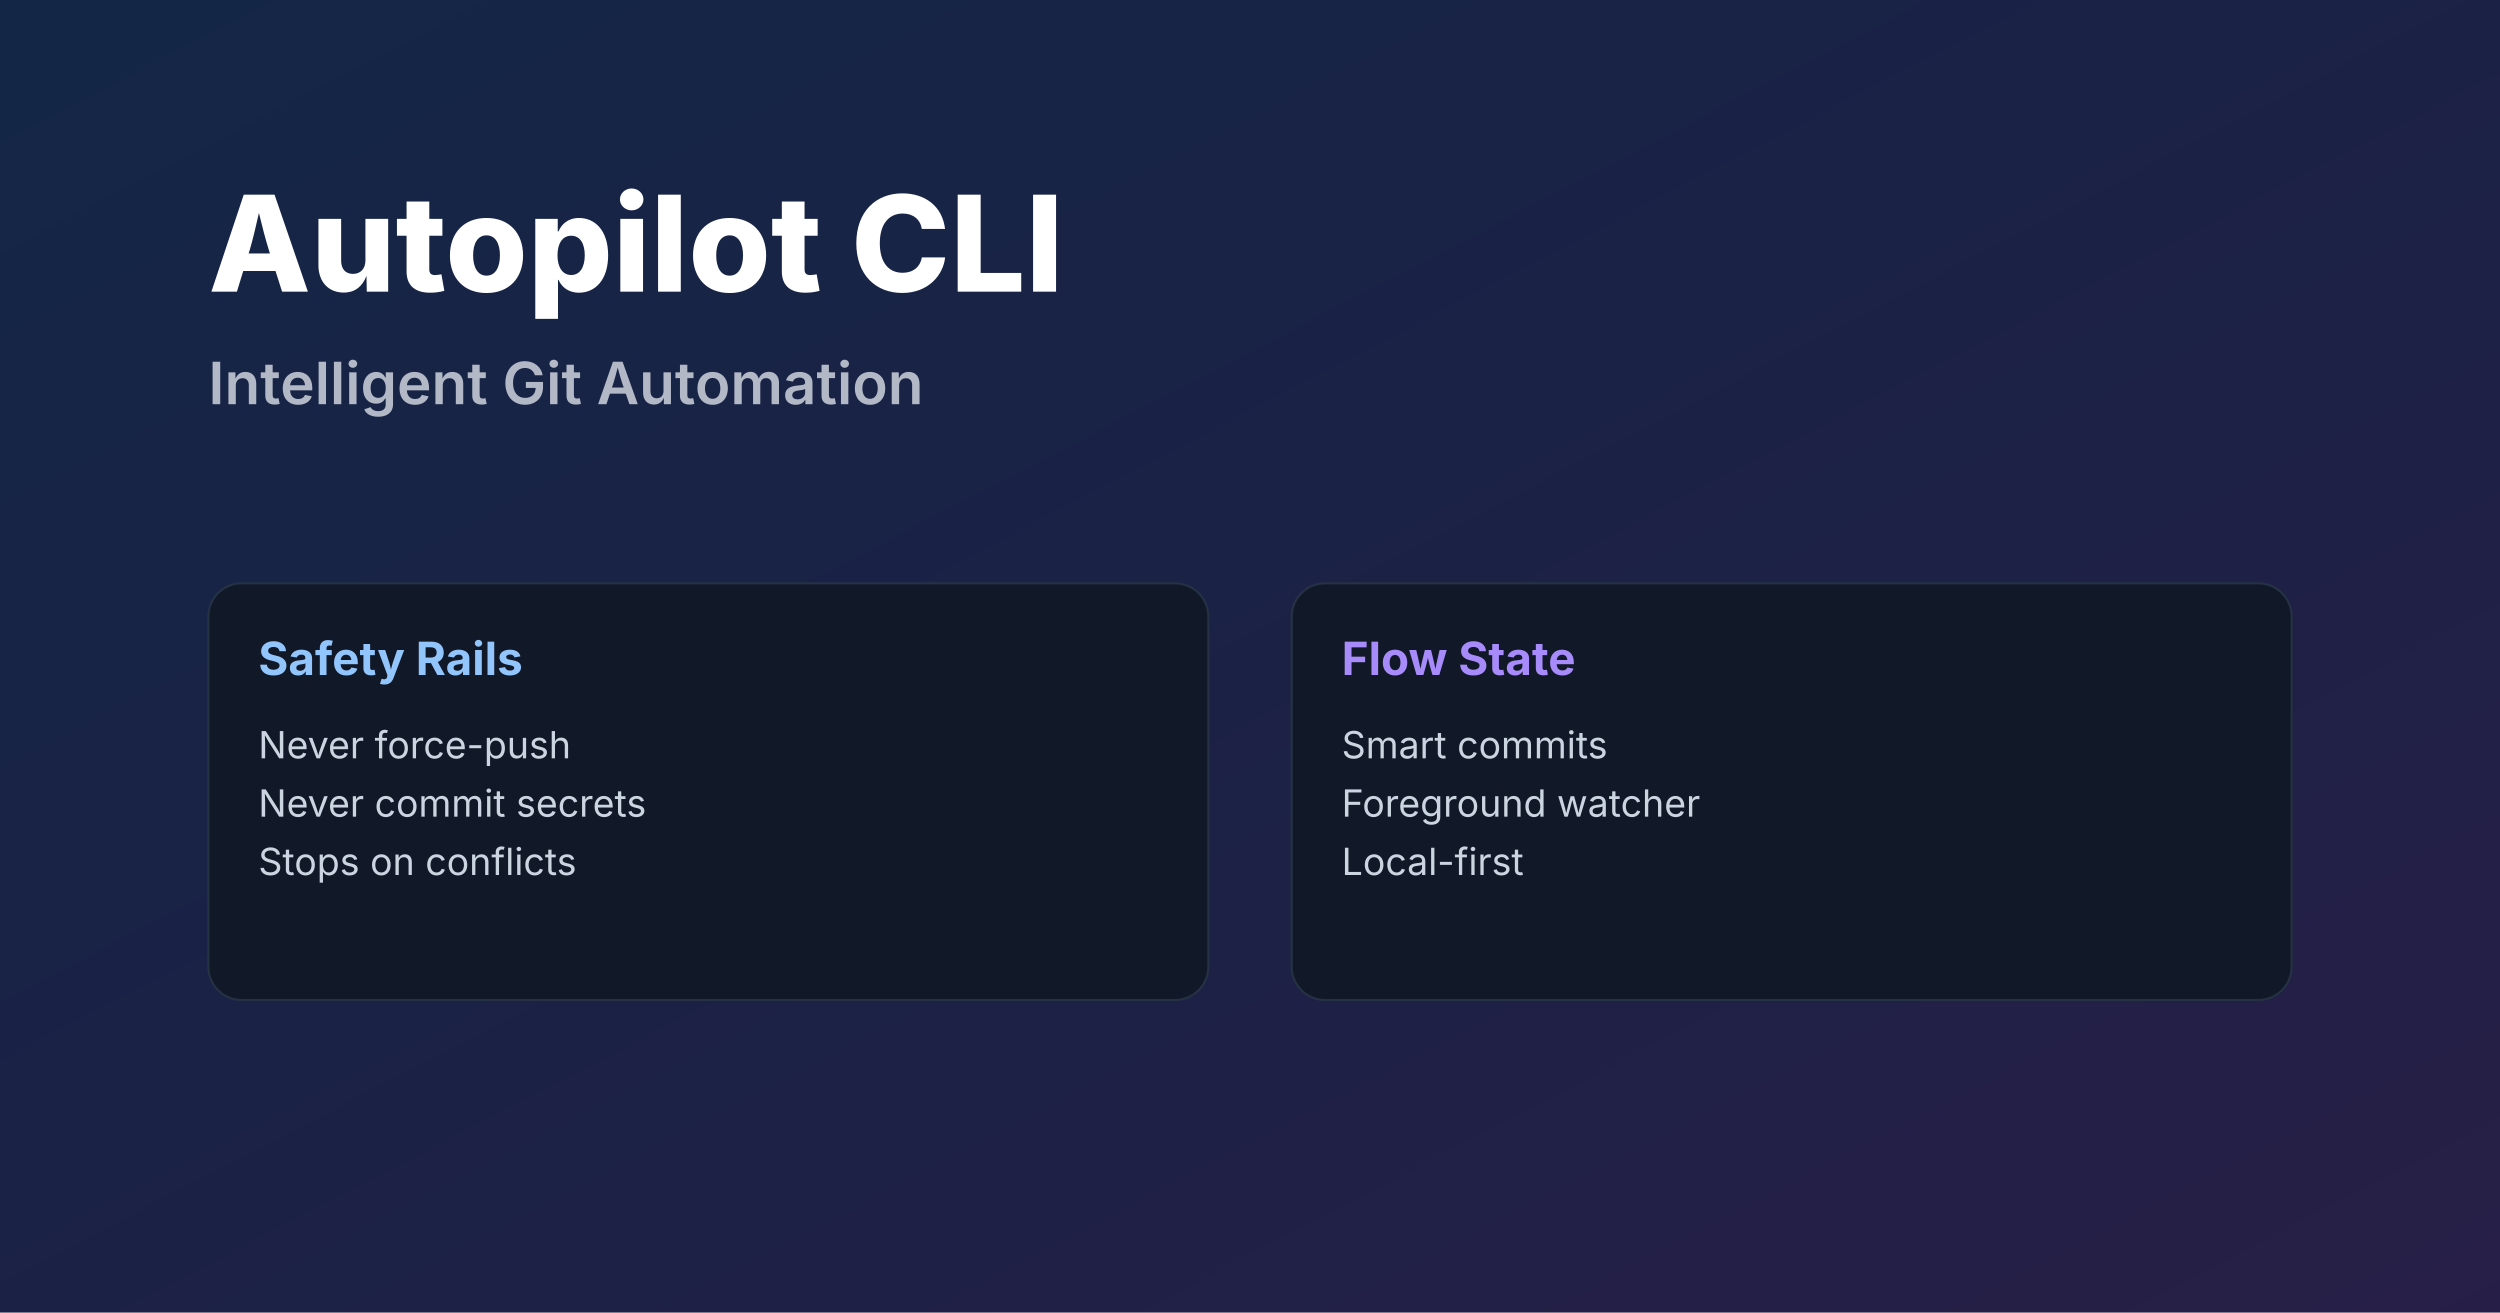
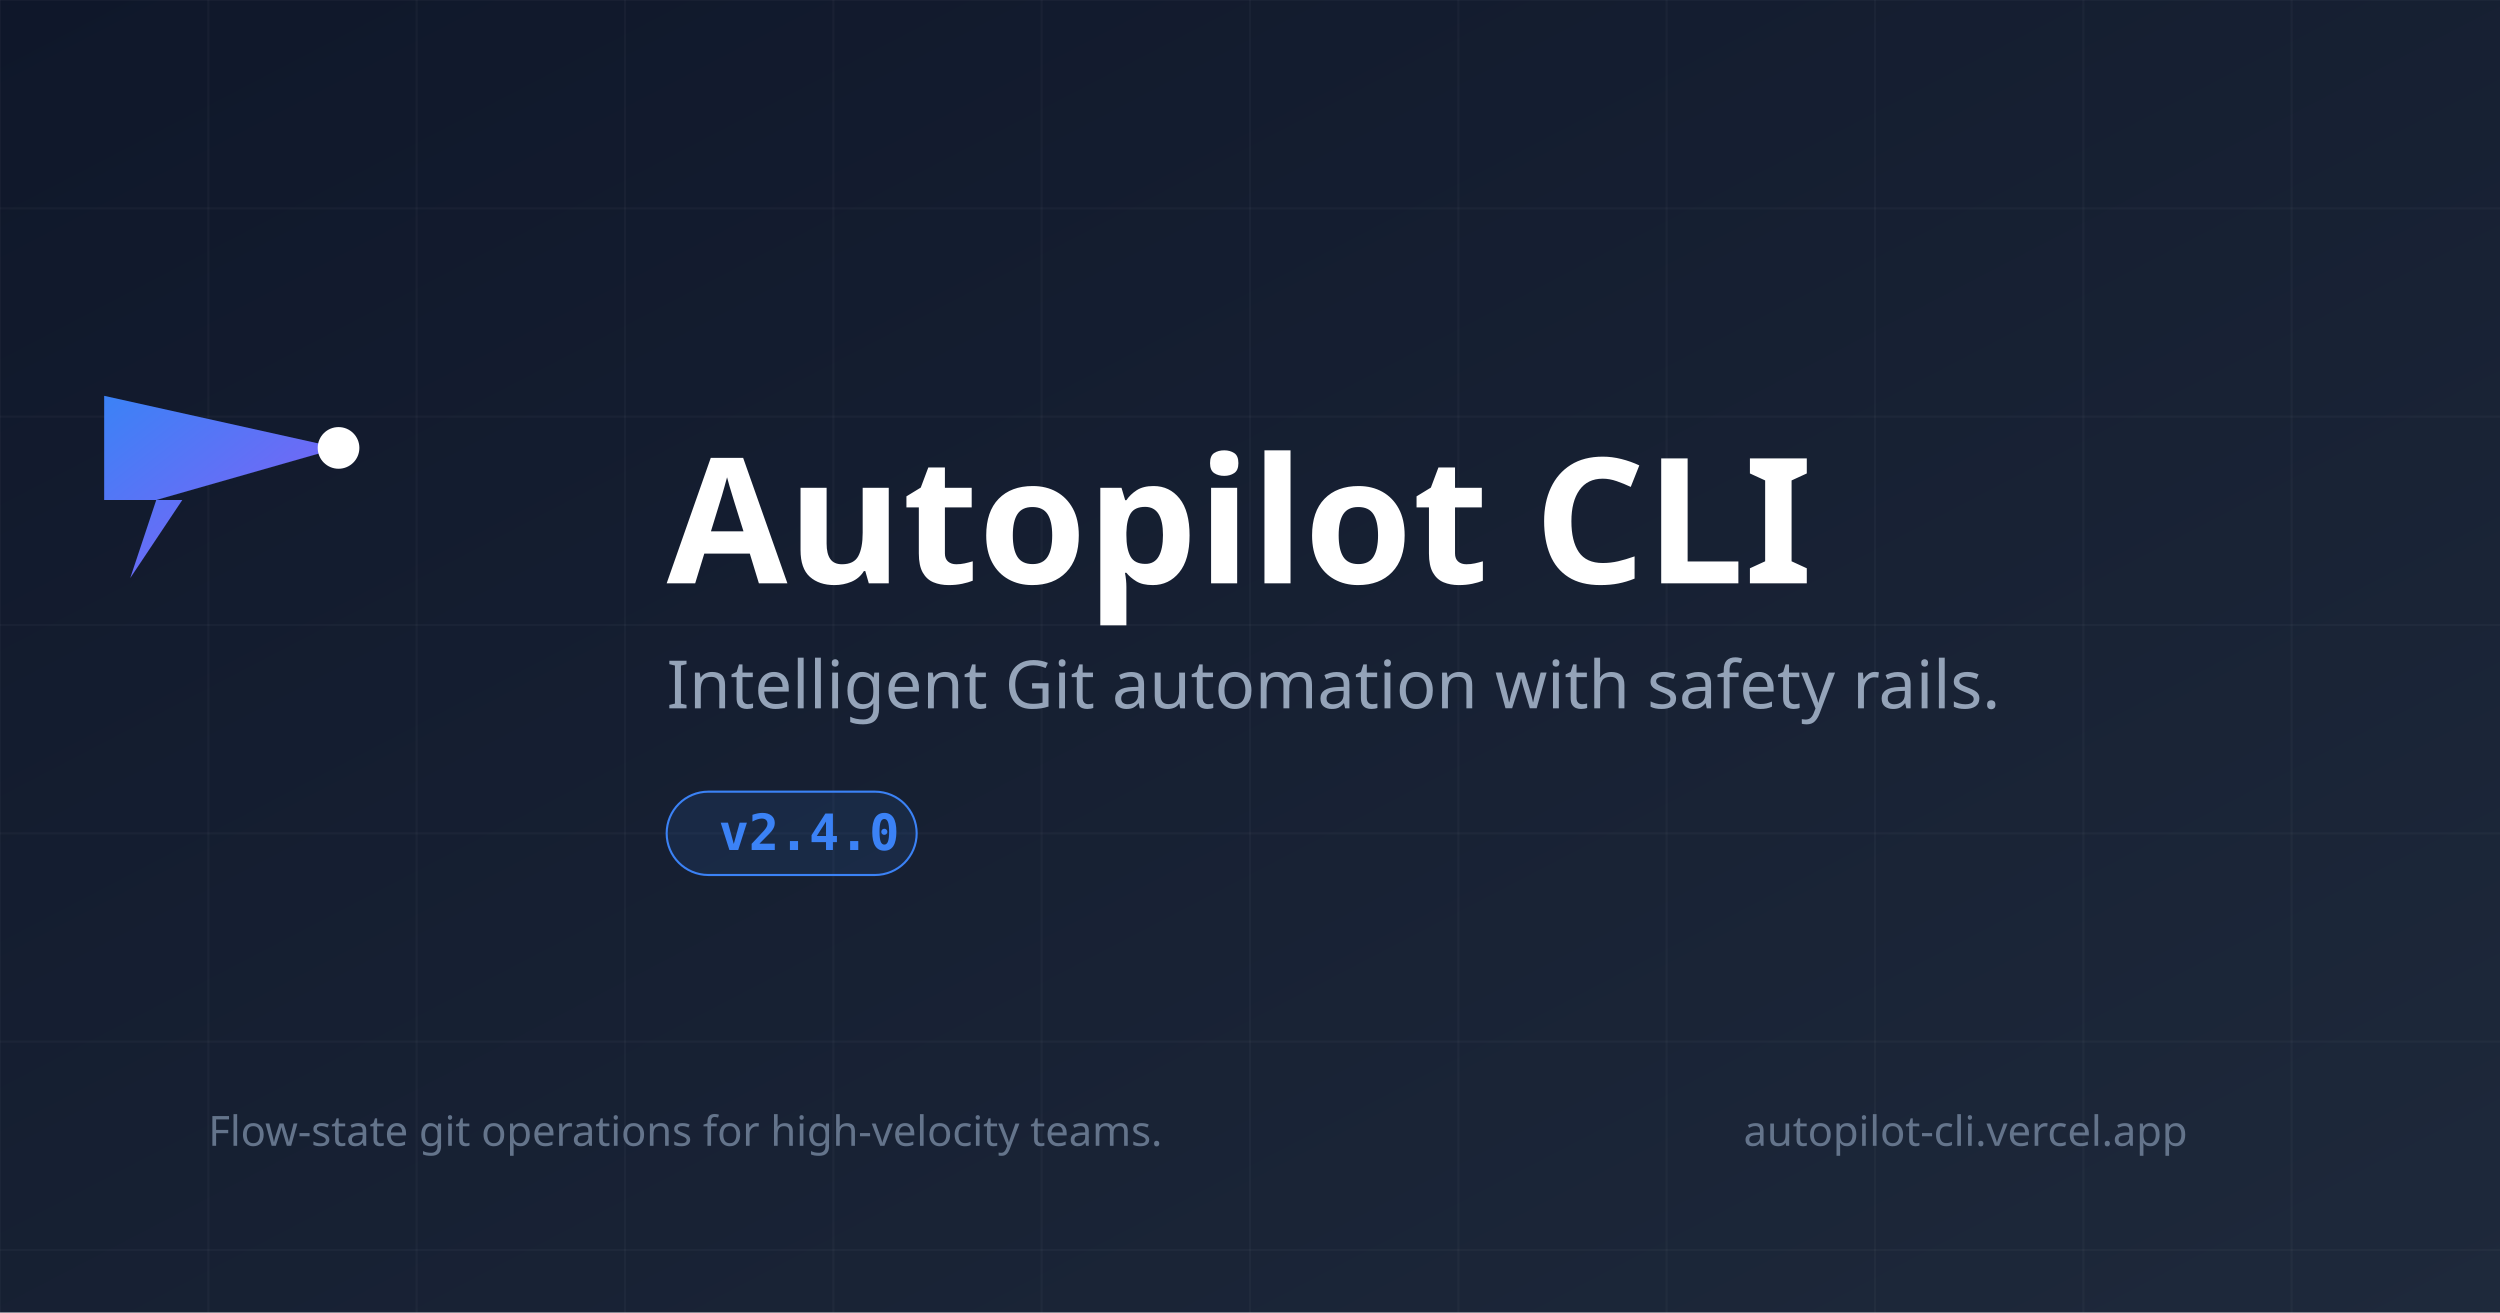
<svg xmlns="http://www.w3.org/2000/svg" width="1200" height="630" viewBox="0 0 1200 630">
  <defs>
-     <linearGradient id="g" x1="0" y1="0" x2="1" y2="1">
-       <stop offset="0%" stop-color="#3B82F6" />
-       <stop offset="50%" stop-color="#6366F1" />
-       <stop offset="100%" stop-color="#A855F7" />
+     <linearGradient id="bgGradient" x1="0%" y1="0%" x2="100%" y2="100%">
+       <stop offset="0%" style="stop-color:#0F172A;stop-opacity:1" />
+       <stop offset="100%" style="stop-color:#1E293B;stop-opacity:1" />
    </linearGradient>
+     <linearGradient id="brandGradient" x1="0%" y1="0%" x2="100%" y2="100%">
+       <stop offset="0%" style="stop-color:#3B82F6;stop-opacity:1" />
+       <stop offset="100%" style="stop-color:#8B5CF6;stop-opacity:1" />
+     </linearGradient>
+     <style>
+       .title { font-family: sans-serif; font-weight: 800; font-size: 84px; fill: white; }
+       .subtitle { font-family: sans-serif; font-weight: 400; font-size: 32px; fill: #94A3B8; }
+       .version { font-family: monospace; font-size: 24px; fill: #3B82F6; font-weight: bold; }
+     </style>
  </defs>
-   <rect width="1200" height="630" fill="#0B1220" />
-   <rect x="0" y="0" width="1200" height="630" fill="url(#g)" opacity="0.18" />
-   <g transform="translate(100, 140)">
-     <text x="0" y="0" font-family="Inter, Segoe UI, Arial, sans-serif" font-size="64" font-weight="800" fill="#FFFFFF">
-       Autopilot CLI
-     </text>
-     <text x="0" y="54" font-family="Inter, Segoe UI, Arial, sans-serif" font-size="28" font-weight="600" fill="#B3B8C6">
-       Intelligent Git Automation
-     </text>
+   <rect width="1200" height="630" fill="url(#bgGradient)" />
+   <path d="M0 0 L1200 0 M0 100 L1200 100 M0 200 L1200 200 M0 300 L1200 300 M0 400 L1200 400 M0 500 L1200 500 M0 600 L1200 600" stroke="#FFFFFF" stroke-opacity="0.03" fill="none" />
+   <path d="M0 0 L0 630 M100 0 L100 630 M200 0 L200 630 M300 0 L300 630 M400 0 L400 630 M500 0 L500 630 M600 0 L600 630 M700 0 L700 630 M800 0 L800 630 M900 0 L900 630 M1000 0 L1000 630 M1100 0 L1100 630" stroke="#FFFFFF" stroke-opacity="0.03" fill="none" />
+   <g transform="translate(100, 215) scale(2.5)">
+     <path d="M-20,-10 L25,0 L-10,10 L-15,25 L-5,10 L-20,10 Z" fill="url(#brandGradient)" />
+     <circle cx="25" cy="0" r="4" fill="#FFFFFF" />
  </g>
-   <g transform="translate(100, 280)">
-     <rect x="0" y="0" width="480" height="200" rx="16" fill="#111827" stroke="#243244" />
-     <text x="24" y="44" font-family="Inter, Segoe UI, Arial, sans-serif" font-size="22" font-weight="700" fill="#93C5FD">
-       Safety Rails
-     </text>
-     <text x="24" y="84" font-family="Inter, Segoe UI, Arial, sans-serif" font-size="18" fill="#CBD5E1">Never force-push</text>
-     <text x="24" y="112" font-family="Inter, Segoe UI, Arial, sans-serif" font-size="18" fill="#CBD5E1">Never commit secrets</text>
-     <text x="24" y="140" font-family="Inter, Segoe UI, Arial, sans-serif" font-size="18" fill="#CBD5E1">Stops on conflicts</text>
-   </g>
-   <g transform="translate(620, 280)">
-     <rect x="0" y="0" width="480" height="200" rx="16" fill="#111827" stroke="#243244" />
-     <text x="24" y="44" font-family="Inter, Segoe UI, Arial, sans-serif" font-size="22" font-weight="700" fill="#A78BFA">
-       Flow State
-     </text>
-     <text x="24" y="84" font-family="Inter, Segoe UI, Arial, sans-serif" font-size="18" fill="#CBD5E1">Smart commits</text>
-     <text x="24" y="112" font-family="Inter, Segoe UI, Arial, sans-serif" font-size="18" fill="#CBD5E1">Foreground watcher</text>
-     <text x="24" y="140" font-family="Inter, Segoe UI, Arial, sans-serif" font-size="18" fill="#CBD5E1">Local-first</text>
-   </g>
+   <text x="320" y="280" class="title">Autopilot CLI</text>
+   <text x="320" y="340" class="subtitle">Intelligent Git automation with safety rails.</text>
+   <rect x="320" y="380" width="120" height="40" rx="20" fill="#3B82F6" fill-opacity="0.1" stroke="#3B82F6" stroke-width="1" />
+   <text x="345" y="408" class="version">v2.4.0</text>
+   <text x="100" y="550" font-family="sans-serif" font-size="20" fill="#64748B">Flow-state git operations for high-velocity teams.</text>
+   <text x="1050" y="550" font-family="sans-serif" font-size="20" fill="#64748B" text-anchor="end">autopilot-cli.vercel.app</text>
</svg>
